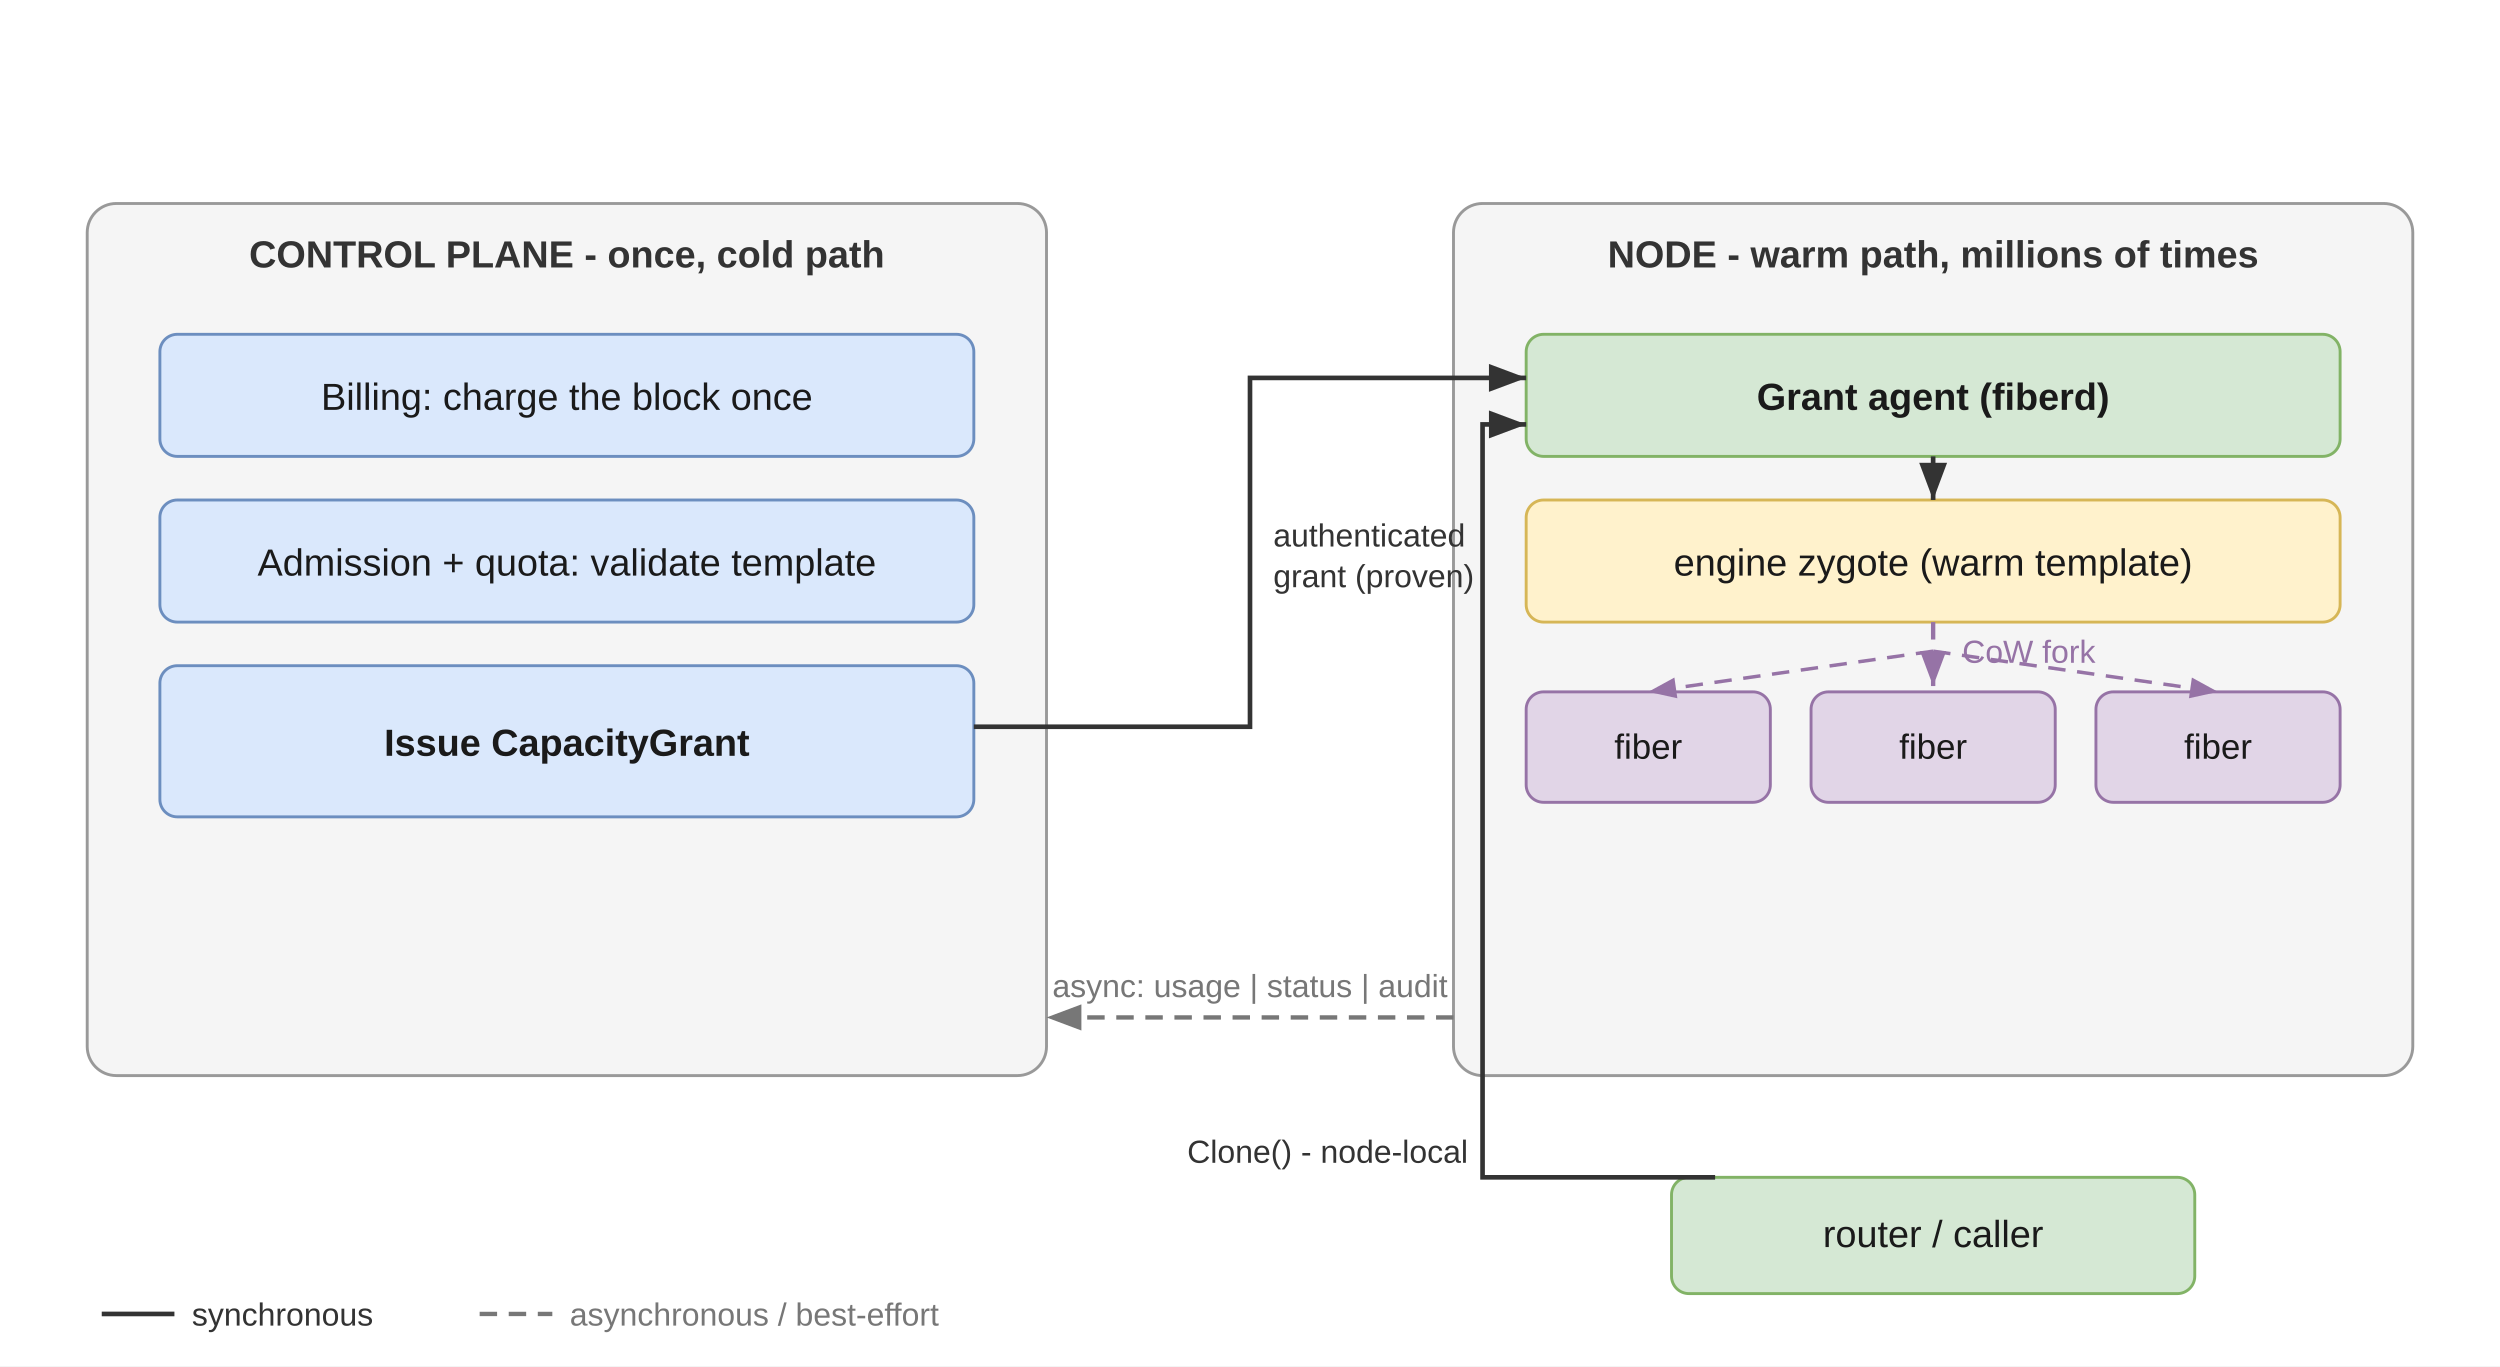
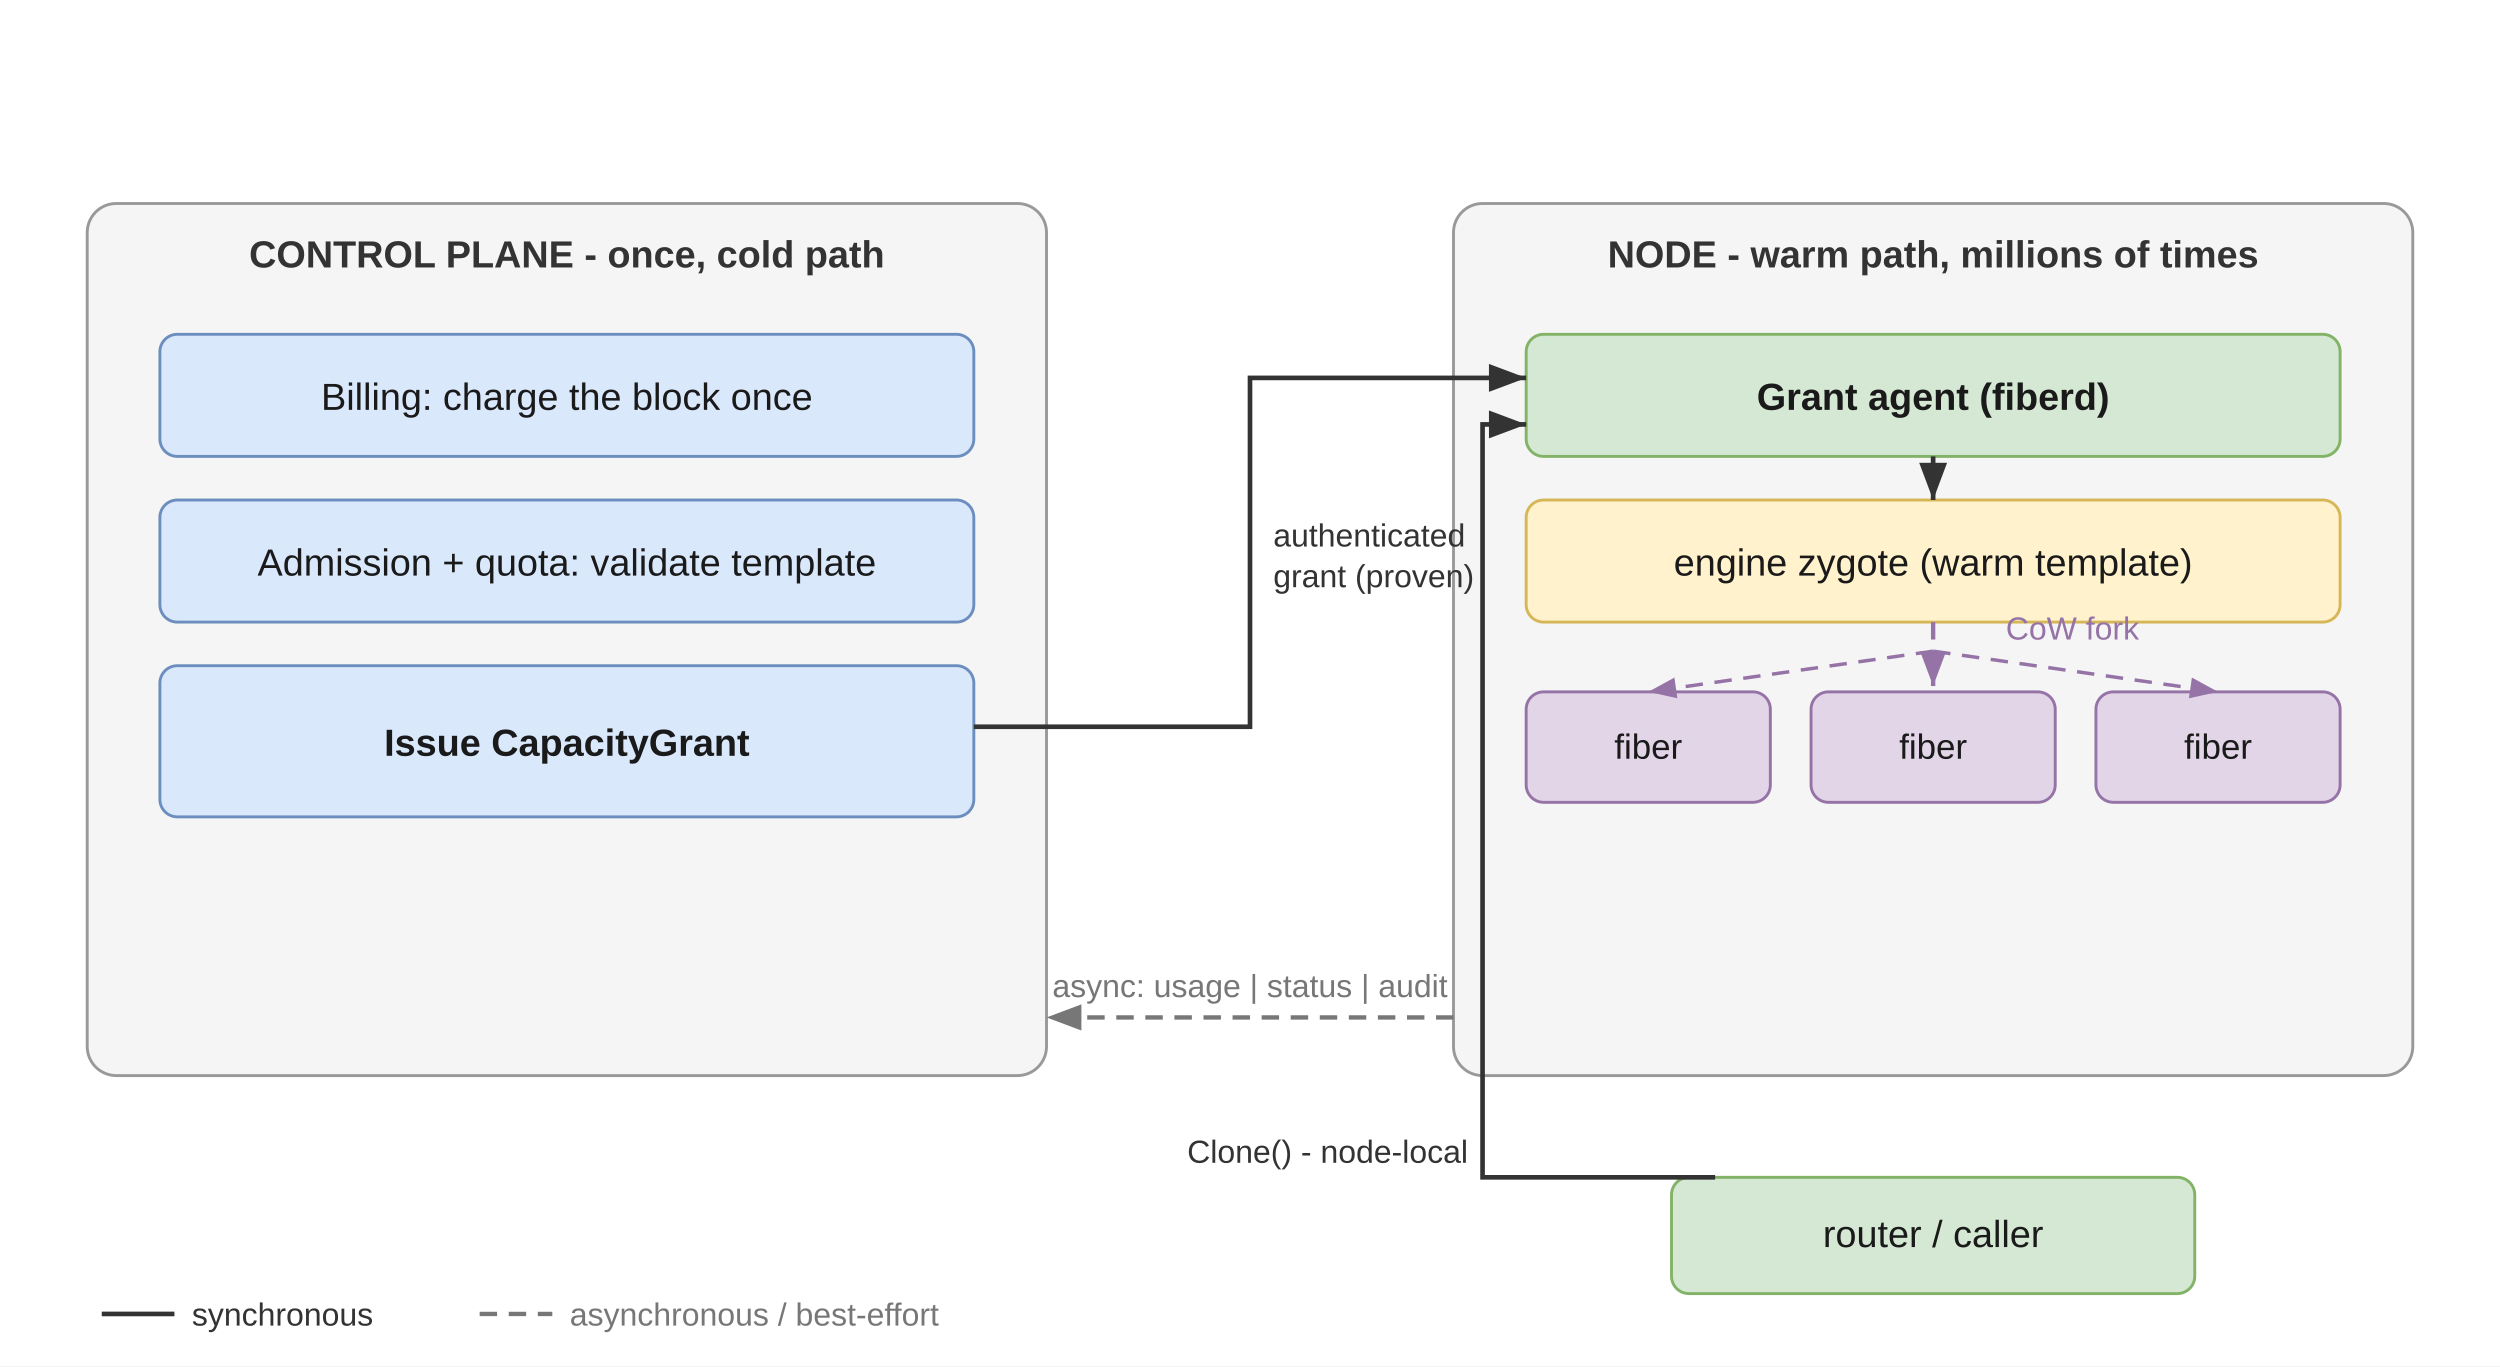
<svg xmlns="http://www.w3.org/2000/svg" width="860" height="470" viewBox="0 0 860 470" font-family="Helvetica Neue, Arial, sans-serif">
  <defs>
    <marker id="arw" markerWidth="10" markerHeight="10" refX="8" refY="3" orient="auto" markerUnits="strokeWidth">
      <path d="M0,0 L8,3 L0,6 Z" fill="#333" />
    </marker>
    <marker id="arwg" markerWidth="10" markerHeight="10" refX="8" refY="3" orient="auto" markerUnits="strokeWidth">
      <path d="M0,0 L8,3 L0,6 Z" fill="#777" />
    </marker>
    <marker id="arwp" markerWidth="10" markerHeight="10" refX="8" refY="3" orient="auto" markerUnits="strokeWidth">
      <path d="M0,0 L8,3 L0,6 Z" fill="#9673a6" />
    </marker>
  </defs>
  <rect width="860" height="470" fill="#ffffff" />
  <rect x="30" y="70" width="330" height="300" rx="10" fill="#f5f5f5" stroke="#999999" />
  <text x="195" y="92" text-anchor="middle" font-size="13" font-weight="600" fill="#333">CONTROL PLANE - once, cold path</text>
  <rect x="500" y="70" width="330" height="300" rx="10" fill="#f5f5f5" stroke="#999999" />
  <text x="665" y="92" text-anchor="middle" font-size="13" font-weight="600" fill="#333">NODE - warm path, millions of times</text>
  <polyline points="500,350 360,350" fill="none" stroke="#777" stroke-width="1.5" stroke-dasharray="6 4" marker-end="url(#arwg)" />
  <text x="430" y="343" text-anchor="middle" font-size="11" fill="#777">async: usage | status | audit</text>
  <rect x="55" y="115" width="280" height="42" rx="6" fill="#dae8fc" stroke="#6c8ebf" />
  <text x="195" y="141" text-anchor="middle" font-size="13" fill="#1a1a1a">Billing: charge the block once</text>
  <rect x="55" y="172" width="280" height="42" rx="6" fill="#dae8fc" stroke="#6c8ebf" />
  <text x="195" y="198" text-anchor="middle" font-size="13" fill="#1a1a1a">Admission + quota: validate template</text>
  <rect x="55" y="229" width="280" height="52" rx="6" fill="#dae8fc" stroke="#6c8ebf" />
  <text x="195" y="260" text-anchor="middle" font-size="13" font-weight="600" fill="#1a1a1a">Issue CapacityGrant</text>
  <rect x="525" y="115" width="280" height="42" rx="6" fill="#d5e8d4" stroke="#82b366" />
  <text x="665" y="141" text-anchor="middle" font-size="13" font-weight="600" fill="#1a1a1a">Grant agent (fiberd)</text>
  <rect x="525" y="172" width="280" height="42" rx="6" fill="#fff2cc" stroke="#d6b656" />
  <text x="665" y="198" text-anchor="middle" font-size="13" fill="#1a1a1a">engine zygote (warm template)</text>
  <rect x="525" y="238" width="84" height="38" rx="6" fill="#e1d5e7" stroke="#9673a6" />
  <text x="567" y="261" text-anchor="middle" font-size="12" fill="#1a1a1a">fiber</text>
  <rect x="623" y="238" width="84" height="38" rx="6" fill="#e1d5e7" stroke="#9673a6" />
  <text x="665" y="261" text-anchor="middle" font-size="12" fill="#1a1a1a">fiber</text>
  <rect x="721" y="238" width="84" height="38" rx="6" fill="#e1d5e7" stroke="#9673a6" />
  <text x="763" y="261" text-anchor="middle" font-size="12" fill="#1a1a1a">fiber</text>
  <rect x="575" y="405" width="180" height="40" rx="6" fill="#d5e8d4" stroke="#82b366" />
  <text x="665" y="429" text-anchor="middle" font-size="13" fill="#1a1a1a">router / caller</text>
  <polyline points="335,250 430,250 430,130 525,130" fill="none" stroke="#333" stroke-width="1.6" marker-end="url(#arw)" />
  <text x="438" y="188" font-size="11" fill="#333">authenticated</text>
  <text x="438" y="202" font-size="11" fill="#333">grant (proven)</text>
  <polyline points="665,157 665,172" fill="none" stroke="#333" stroke-width="1.6" marker-end="url(#arw)" />
  <polyline points="665,214 665,236" fill="none" stroke="#9673a6" stroke-width="1.5" stroke-dasharray="6 4" marker-end="url(#arwp)" />
  <polyline points="665,224 567,238" fill="none" stroke="#9673a6" stroke-width="1.2" stroke-dasharray="6 4" marker-end="url(#arwp)" />
  <polyline points="665,224 763,238" fill="none" stroke="#9673a6" stroke-width="1.2" stroke-dasharray="6 4" marker-end="url(#arwp)" />
-   <text x="675" y="228" font-size="11" fill="#9673a6">CoW fork</text>
+   <text x="690" y="220" font-size="11" fill="#9673a6">CoW fork</text>
  <polyline points="590,405 510,405 510,146 525,146" fill="none" stroke="#333" stroke-width="1.6" marker-end="url(#arw)" />
  <text x="505" y="400" text-anchor="end" font-size="11" fill="#333">Clone() - node-local</text>
  <line x1="35" y1="452" x2="60" y2="452" stroke="#333" stroke-width="1.6" />
  <text x="66" y="456" font-size="11" fill="#333">synchronous</text>
  <line x1="165" y1="452" x2="190" y2="452" stroke="#777" stroke-width="1.5" stroke-dasharray="6 4" />
  <text x="196" y="456" font-size="11" fill="#777">asynchronous / best-effort</text>
</svg>
